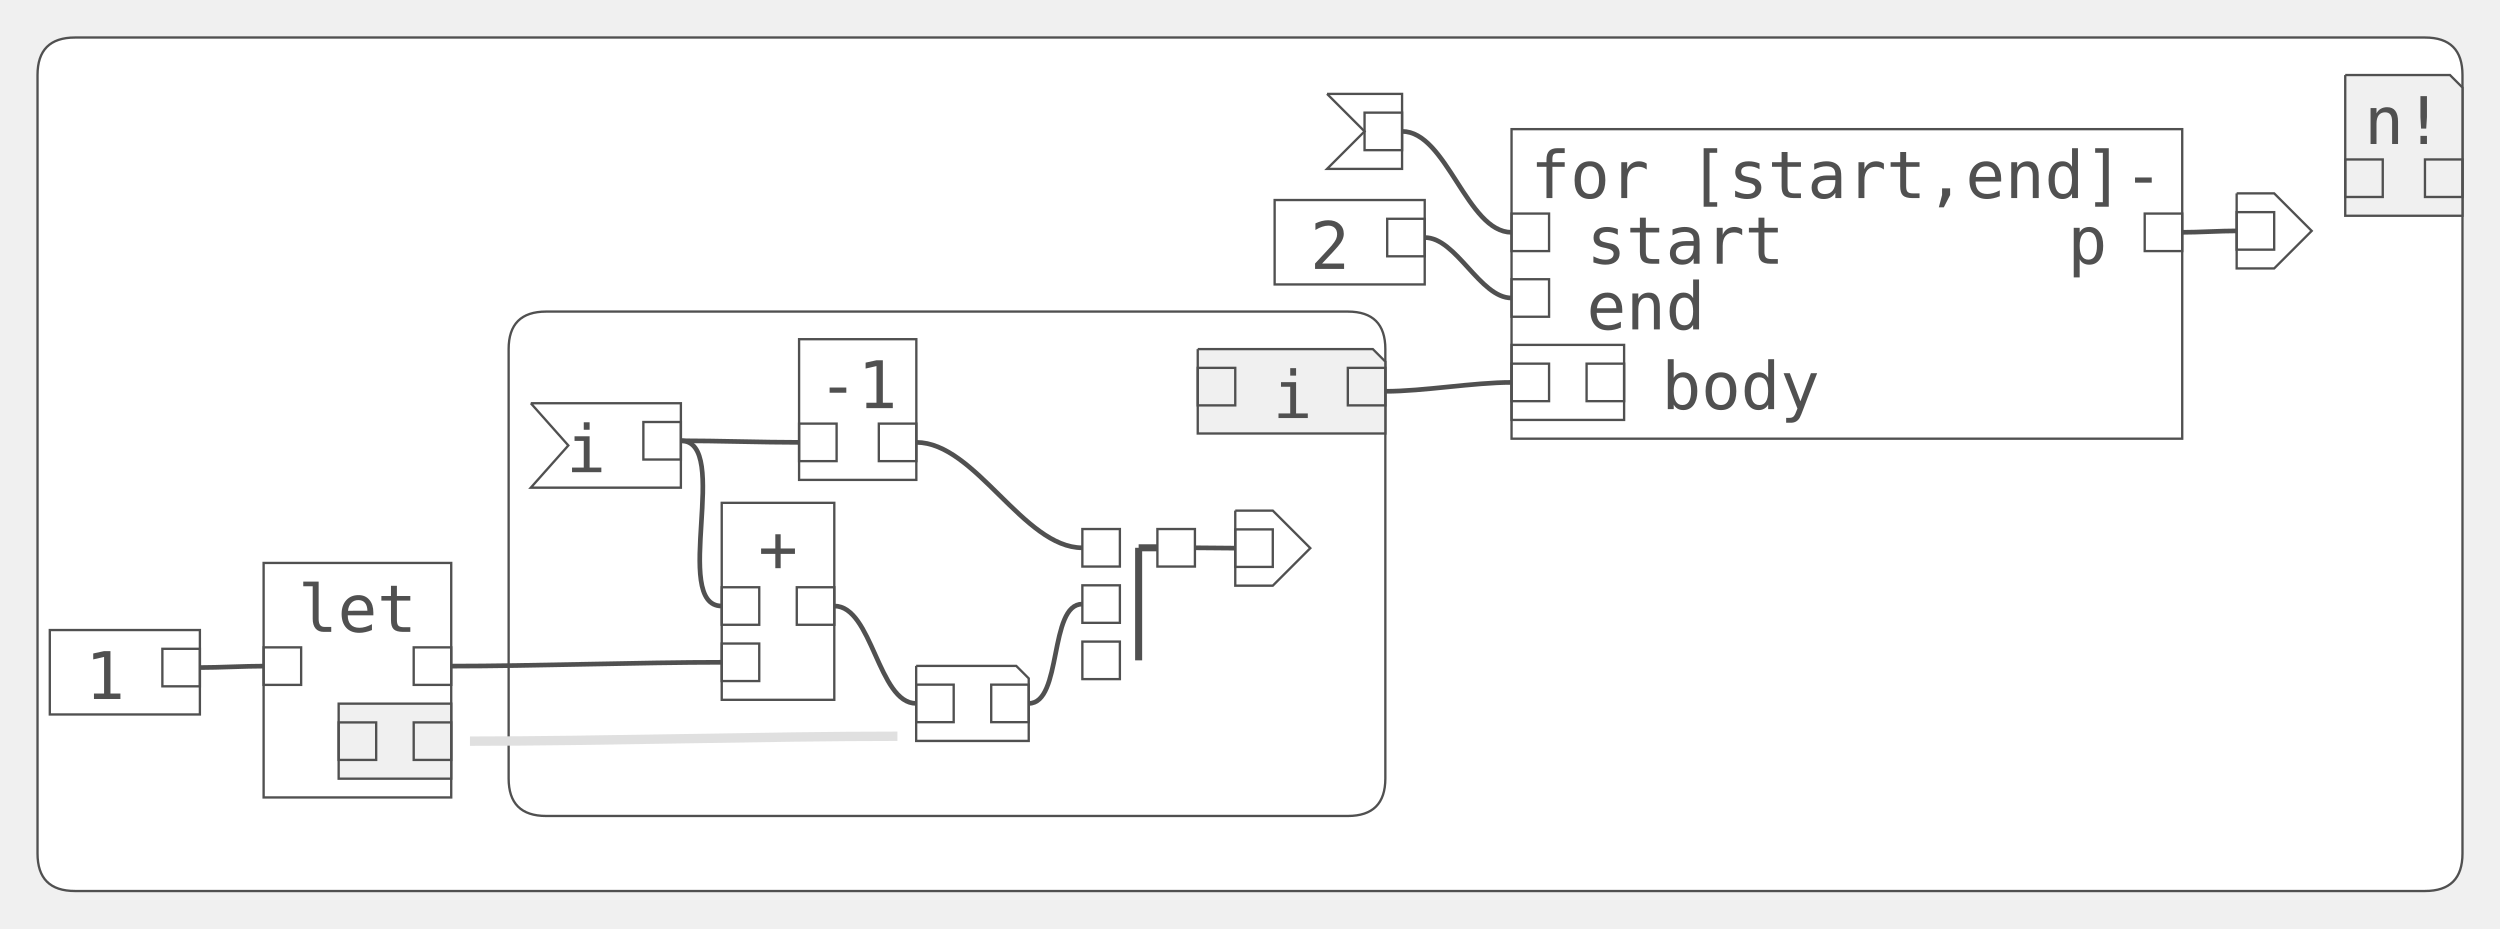
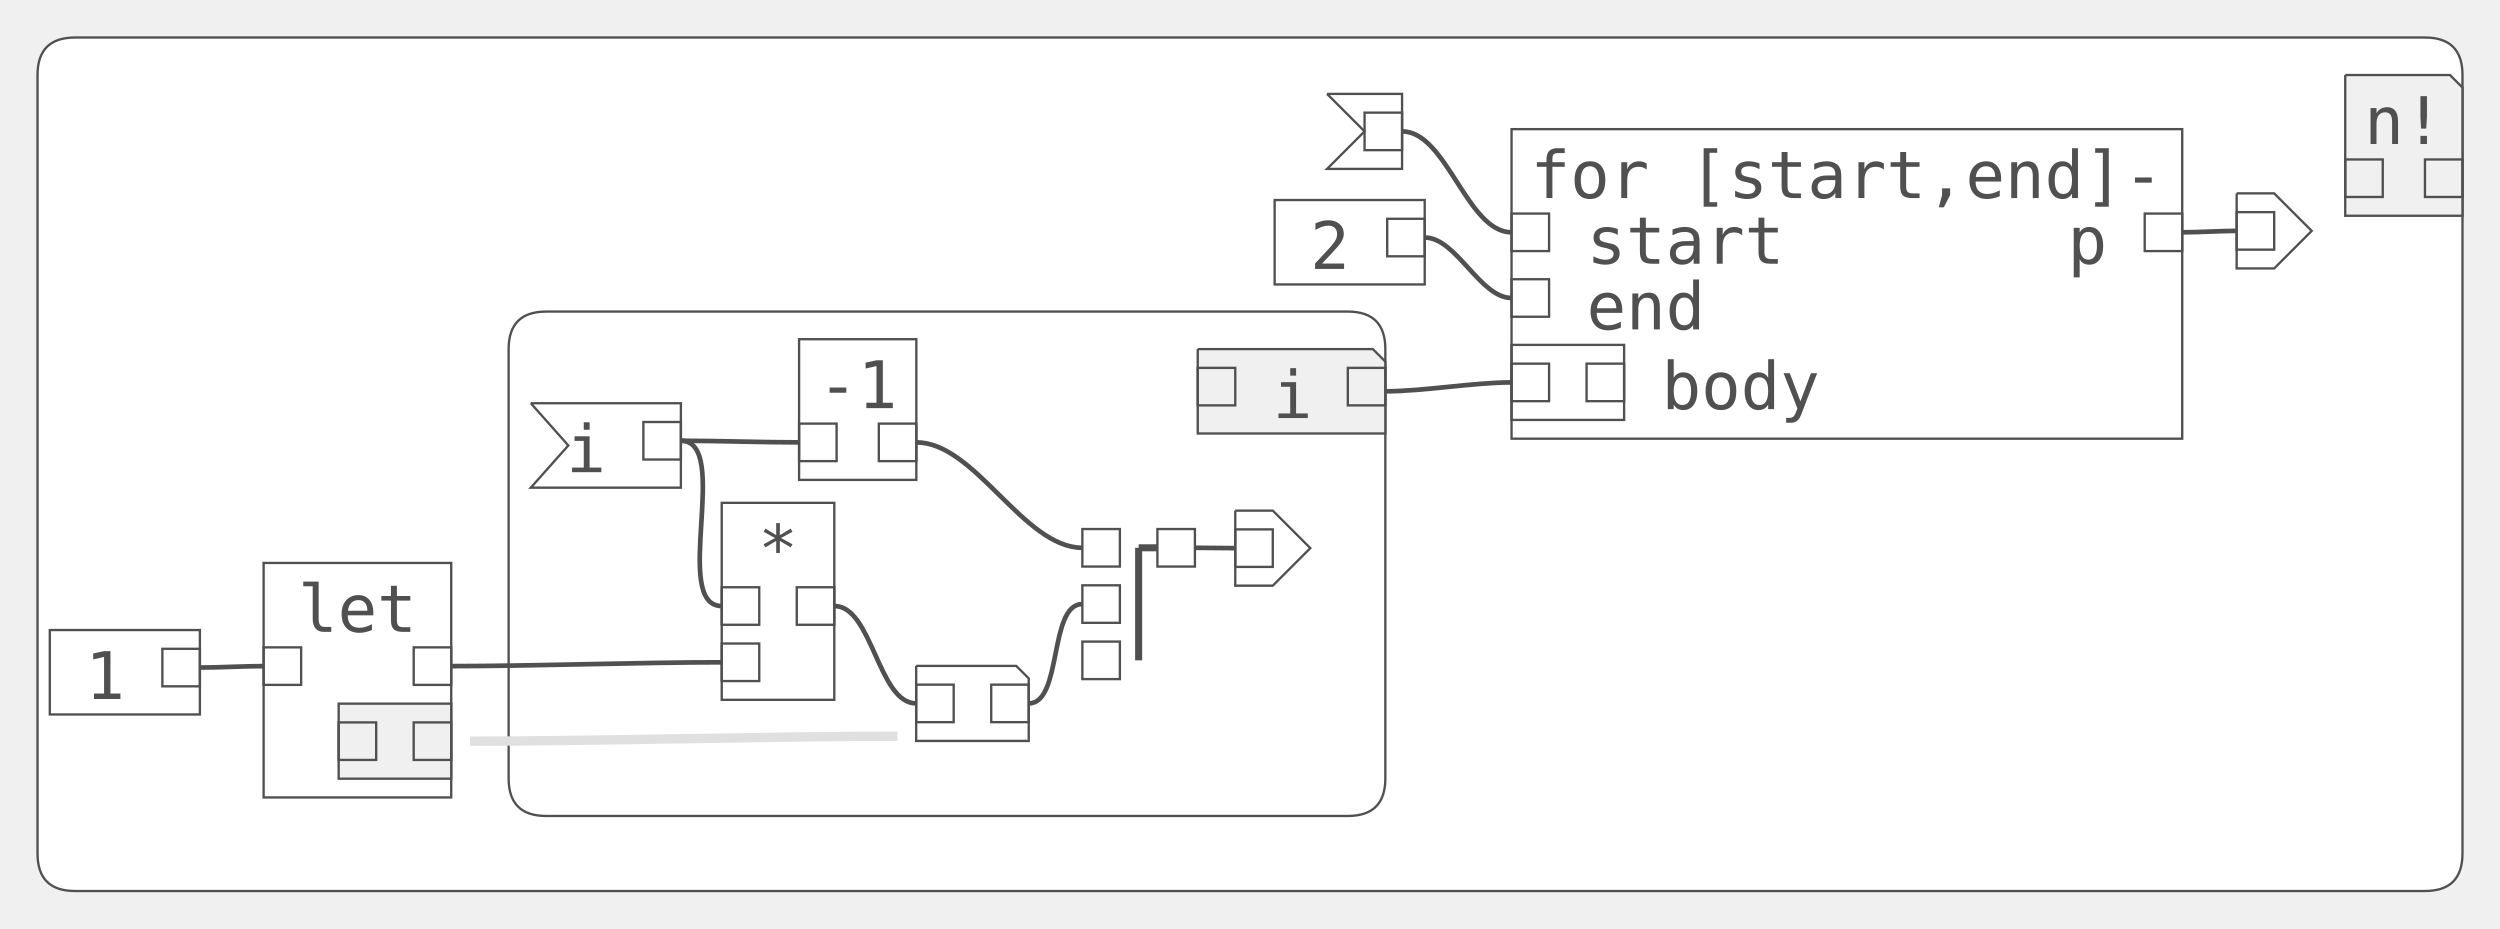
<svg xmlns="http://www.w3.org/2000/svg" version="1.1" width="533.043" height="197.978">
  <defs />
  <g transform="translate(-407.9816,-160.0361)">
    <g>
      <path fill="white" stroke="#505050" paint-order="fill stroke markers" d=" M 415.982 176.036 L 415.982 342.015 Q 415.982 350.015 423.982 350.015 L 925.025 350.015 Q 933.025 350.015 933.025 342.015 L 933.025 176.036 Q 933.025 168.036 925.025 168.036 L 423.982 168.036 Q 415.982 168.036 415.982 176.036" stroke-miterlimit="10" stroke-width="0.5" stroke-dasharray="" />
      <path fill="#F0F0F0" stroke="#505050" paint-order="fill stroke markers" d=" M 908.025 176.036 L 930.358 176.036 L 933.025 178.703 L 933.025 206.036 L 908.025 206.036 L 908.025 176.036" stroke-miterlimit="10" stroke-width="0.5" stroke-dasharray="" />
      <path fill="none" stroke="none" />
      <text fill="#505050" stroke="none" font-family="monospace" font-size="14px" font-style="normal" font-weight="normal" text-decoration="normal" x="920.525" y="194.036" text-anchor="middle" dominant-baseline="text-after-edge">n!</text>
      <path fill="none" stroke="#505050" paint-order="fill stroke markers" d=" M 908.025 194.036 L 916.025 194.036 L 916.025 202.036 L 908.025 202.036 L 908.025 194.036 Z" stroke-miterlimit="10" stroke-width="0.5" stroke-dasharray="" />
      <path fill="none" stroke="#505050" paint-order="fill stroke markers" d=" M 925.025 194.036 L 933.025 194.036 L 933.025 202.036 L 925.025 202.036 L 925.025 194.036 Z" stroke-miterlimit="10" stroke-width="0.5" stroke-dasharray="" />
      <path fill="white" stroke="#505050" paint-order="fill stroke markers" d=" M 884.876 201.267 L 892.876 201.267 L 900.876 209.267 L 892.876 217.267 L 884.876 217.267 L 884.876 201.267" stroke-miterlimit="10" stroke-width="0.5" stroke-dasharray="" />
      <path fill="none" stroke="none" />
      <path fill="none" stroke="#505050" paint-order="fill stroke markers" d=" M 884.876 205.267 L 892.876 205.267 L 892.876 213.267 L 884.876 213.267 L 884.876 205.267 Z" stroke-miterlimit="10" stroke-width="0.5" stroke-dasharray="" />
      <path fill="white" stroke="#505050" paint-order="fill stroke markers" d=" M 679.756 202.685 L 711.756 202.685 L 711.756 220.685 L 679.756 220.685 L 679.756 202.685 Z" stroke-miterlimit="10" stroke-width="0.5" stroke-dasharray="" />
      <path fill="#F0F0F0" stroke="none" paint-order="stroke fill markers" d="" />
      <path fill="none" stroke="none" />
      <path fill="none" stroke="#505050" paint-order="fill stroke markers" d=" M 703.756 206.685 L 711.756 206.685 L 711.756 214.685 L 703.756 214.685 L 703.756 206.685 Z" stroke-miterlimit="10" stroke-width="0.5" stroke-dasharray="" />
      <text fill="#505050" stroke="none" font-family="monospace" font-size="14px" font-style="normal" font-weight="normal" text-decoration="normal" x="695.756" y="220.685" text-anchor="end" dominant-baseline="text-after-edge">2</text>
      <path fill="white" stroke="#505050" paint-order="fill stroke markers" d=" M 690.927 180.052 L 706.927 180.052 L 706.927 196.052 L 690.927 196.052 L 698.927 188.052 L 690.927 180.052" stroke-miterlimit="10" stroke-width="0.5" stroke-dasharray="" />
      <path fill="none" stroke="none" />
      <path fill="none" stroke="#505050" paint-order="fill stroke markers" d=" M 698.927 184.052 L 706.927 184.052 L 706.927 192.052 L 698.927 192.052 L 698.927 184.052 Z" stroke-miterlimit="10" stroke-width="0.5" stroke-dasharray="" />
      <path fill="white" stroke="#505050" paint-order="fill stroke markers" d=" M 516.432 234.471 L 516.432 326.015 Q 516.432 334.015 524.432 334.015 L 695.361 334.015 Q 703.361 334.015 703.361 326.015 L 703.361 234.471 Q 703.361 226.471 695.361 226.471 L 524.432 226.471 Q 516.432 226.471 516.432 234.471" stroke-miterlimit="10" stroke-width="0.5" stroke-dasharray="" />
      <path fill="#F0F0F0" stroke="#505050" paint-order="fill stroke markers" d=" M 663.361 234.471 L 700.694 234.471 L 703.361 237.138 L 703.361 252.471 L 663.361 252.471 L 663.361 234.471" stroke-miterlimit="10" stroke-width="0.5" stroke-dasharray="" />
      <path fill="none" stroke="none" />
      <path fill="none" stroke="#505050" paint-order="fill stroke markers" d=" M 663.361 238.471 L 671.361 238.471 L 671.361 246.471 L 663.361 246.471 L 663.361 238.471 Z" stroke-miterlimit="10" stroke-width="0.5" stroke-dasharray="" />
      <text fill="#505050" stroke="none" font-family="monospace" font-size="14px" font-style="normal" font-weight="normal" text-decoration="normal" x="679.361" y="252.471" text-anchor="start" dominant-baseline="text-after-edge">i</text>
      <path fill="none" stroke="#505050" paint-order="fill stroke markers" d=" M 695.361 238.471 L 703.361 238.471 L 703.361 246.471 L 695.361 246.471 L 695.361 238.471 Z" stroke-miterlimit="10" stroke-width="0.5" stroke-dasharray="" />
      <path fill="white" stroke="#505050" paint-order="fill stroke markers" d=" M 521.158 246.015 L 553.158 246.015 L 553.158 264.015 L 521.158 264.015 L 529.158 255.015 L 521.158 246.015" stroke-miterlimit="10" stroke-width="0.5" stroke-dasharray="" />
      <path fill="none" stroke="none" />
      <path fill="none" stroke="#505050" paint-order="fill stroke markers" d=" M 545.158 250.015 L 553.158 250.015 L 553.158 258.015 L 545.158 258.015 L 545.158 250.015 Z" stroke-miterlimit="10" stroke-width="0.5" stroke-dasharray="" />
      <text fill="#505050" stroke="none" font-family="monospace" font-size="14px" font-style="normal" font-weight="normal" text-decoration="normal" x="537.158" y="264.015" text-anchor="end" dominant-baseline="text-after-edge">i</text>
      <path fill="none" stroke="#505050" paint-order="fill stroke markers" d=" M 650.759 276.835 L 650.759 300.835 M 650.759 276.835 L 654.759 276.835" stroke-miterlimit="10" stroke-width="1.5" stroke-dasharray="" />
      <path fill="none" stroke="none" />
      <path fill="none" stroke="#505050" paint-order="fill stroke markers" d=" M 638.759 272.835 L 646.759 272.835 L 646.759 280.835 L 638.759 280.835 L 638.759 272.835 Z" stroke-miterlimit="10" stroke-width="0.5" stroke-dasharray="" />
      <path fill="none" stroke="#505050" paint-order="fill stroke markers" d=" M 638.759 284.835 L 646.759 284.835 L 646.759 292.835 L 638.759 292.835 L 638.759 284.835 Z" stroke-miterlimit="10" stroke-width="0.5" stroke-dasharray="" />
      <path fill="none" stroke="#505050" paint-order="fill stroke markers" d=" M 638.759 296.835 L 646.759 296.835 L 646.759 304.835 L 638.759 304.835 L 638.759 296.835 Z" stroke-miterlimit="10" stroke-width="0.5" stroke-dasharray="" />
      <path fill="none" stroke="#505050" paint-order="fill stroke markers" d=" M 654.759 272.835 L 662.759 272.835 L 662.759 280.835 L 654.759 280.835 L 654.759 272.835 Z" stroke-miterlimit="10" stroke-width="0.5" stroke-dasharray="" />
      <path fill="white" stroke="#505050" paint-order="fill stroke markers" d=" M 671.361 268.911 L 679.361 268.911 L 687.361 276.911 L 679.361 284.911 L 671.361 284.911 L 671.361 268.911" stroke-miterlimit="10" stroke-width="0.5" stroke-dasharray="" />
      <path fill="none" stroke="none" />
      <path fill="none" stroke="#505050" paint-order="fill stroke markers" d=" M 671.361 272.911 L 679.361 272.911 L 679.361 280.911 L 671.361 280.911 L 671.361 272.911 Z" stroke-miterlimit="10" stroke-width="0.5" stroke-dasharray="" />
      <path fill="none" stroke="none" />
      <path fill="white" stroke="#505050" paint-order="fill stroke markers" d=" M 603.325 302.015 L 624.658 302.015 L 627.325 304.681 L 627.325 318.015 L 603.325 318.015 L 603.325 302.015" stroke-miterlimit="10" stroke-width="0.5" stroke-dasharray="" />
      <path fill="#F0F0F0" stroke="none" paint-order="stroke fill markers" d="" />
      <path fill="none" stroke="none" />
      <path fill="none" stroke="#505050" paint-order="fill stroke markers" d=" M 603.325 306.015 L 611.325 306.015 L 611.325 314.015 L 603.325 314.015 L 603.325 306.015 Z" stroke-miterlimit="10" stroke-width="0.5" stroke-dasharray="" />
      <path fill="none" stroke="#505050" paint-order="fill stroke markers" d=" M 619.325 306.015 L 627.325 306.015 L 627.325 314.015 L 619.325 314.015 L 619.325 306.015 Z" stroke-miterlimit="10" stroke-width="0.5" stroke-dasharray="" />
      <path fill="white" stroke="#505050" paint-order="fill stroke markers" d=" M 561.867 267.249 L 585.867 267.249 L 585.867 309.249 L 561.867 309.249 L 561.867 267.249 Z" stroke-miterlimit="10" stroke-width="0.5" stroke-dasharray="" />
      <path fill="#F0F0F0" stroke="none" paint-order="stroke fill markers" d="" />
      <path fill="none" stroke="none" />
-       <text fill="#505050" stroke="none" font-family="monospace" font-size="14px" font-style="normal" font-weight="normal" text-decoration="normal" x="573.867" y="285.249" text-anchor="middle" dominant-baseline="text-after-edge">+</text>
+       <text fill="#505050" stroke="none" font-family="monospace" font-size="14px" font-style="normal" font-weight="normal" text-decoration="normal" x="573.867" y="285.249" text-anchor="middle" dominant-baseline="text-after-edge">*</text>
      <path fill="none" stroke="#505050" paint-order="fill stroke markers" d=" M 561.867 285.249 L 569.867 285.249 L 569.867 293.249 L 561.867 293.249 L 561.867 285.249 Z" stroke-miterlimit="10" stroke-width="0.5" stroke-dasharray="" />
      <path fill="none" stroke="#505050" paint-order="fill stroke markers" d=" M 561.867 297.249 L 569.867 297.249 L 569.867 305.249 L 561.867 305.249 L 561.867 297.249 Z" stroke-miterlimit="10" stroke-width="0.5" stroke-dasharray="" />
      <path fill="none" stroke="#505050" paint-order="fill stroke markers" d=" M 577.867 285.249 L 585.867 285.249 L 585.867 293.249 L 577.867 293.249 L 577.867 285.249 Z" stroke-miterlimit="10" stroke-width="0.5" stroke-dasharray="" />
      <path fill="white" stroke="#505050" paint-order="fill stroke markers" d=" M 578.36 232.358 L 603.36 232.358 L 603.36 262.358 L 578.36 262.358 L 578.36 232.358 Z" stroke-miterlimit="10" stroke-width="0.5" stroke-dasharray="" />
      <path fill="#F0F0F0" stroke="none" paint-order="stroke fill markers" d="" />
      <path fill="none" stroke="none" />
      <text fill="#505050" stroke="none" font-family="monospace" font-size="14px" font-style="normal" font-weight="normal" text-decoration="normal" x="590.86" y="250.358" text-anchor="middle" dominant-baseline="text-after-edge">-1</text>
      <path fill="none" stroke="#505050" paint-order="fill stroke markers" d=" M 578.36 250.358 L 586.36 250.358 L 586.36 258.358 L 578.36 258.358 L 578.36 250.358 Z" stroke-miterlimit="10" stroke-width="0.5" stroke-dasharray="" />
      <path fill="none" stroke="#505050" paint-order="fill stroke markers" d=" M 595.36 250.358 L 603.36 250.358 L 603.36 258.358 L 595.36 258.358 L 595.36 250.358 Z" stroke-miterlimit="10" stroke-width="0.5" stroke-dasharray="" />
      <path fill="white" stroke="#505050" paint-order="fill stroke markers" d=" M 464.189 280.065 L 504.189 280.065 L 504.189 330.065 L 464.189 330.065 L 464.189 280.065 Z" stroke-miterlimit="10" stroke-width="0.5" stroke-dasharray="" />
      <path fill="#F0F0F0" stroke="none" paint-order="stroke fill markers" d=" M 480.189 310.065 L 504.189 310.065 L 504.189 326.065 L 480.189 326.065 L 480.189 310.065 Z" />
      <path fill="none" stroke="none" />
      <text fill="#505050" stroke="none" font-family="monospace" font-size="14px" font-style="normal" font-weight="normal" text-decoration="normal" x="484.189" y="298.065" text-anchor="middle" dominant-baseline="text-after-edge">let</text>
      <path fill="none" stroke="#505050" paint-order="fill stroke markers" d=" M 464.189 298.065 L 472.189 298.065 L 472.189 306.065 L 464.189 306.065 L 464.189 298.065 Z" stroke-miterlimit="10" stroke-width="0.5" stroke-dasharray="" />
      <path fill="none" stroke="#505050" paint-order="fill stroke markers" d=" M 496.189 298.065 L 504.189 298.065 L 504.189 306.065 L 496.189 306.065 L 496.189 298.065 Z" stroke-miterlimit="10" stroke-width="0.5" stroke-dasharray="" />
      <path fill="none" stroke="#505050" paint-order="fill stroke markers" d=" M 480.189 310.065 L 504.189 310.065 L 504.189 326.065 L 480.189 326.065 L 480.189 310.065 Z" stroke-miterlimit="10" stroke-width="0.5" stroke-dasharray="" />
      <path fill="none" stroke="none" />
      <path fill="none" stroke="#505050" paint-order="fill stroke markers" d=" M 480.189 314.065 L 488.189 314.065 L 488.189 322.065 L 480.189 322.065 L 480.189 314.065 Z" stroke-miterlimit="10" stroke-width="0.5" stroke-dasharray="" />
      <path fill="none" stroke="#505050" paint-order="fill stroke markers" d=" M 496.189 314.065 L 504.189 314.065 L 504.189 322.065 L 496.189 322.065 L 496.189 314.065 Z" stroke-miterlimit="10" stroke-width="0.5" stroke-dasharray="" />
      <path fill="white" stroke="#505050" paint-order="fill stroke markers" d=" M 418.602 294.372 L 450.602 294.372 L 450.602 312.372 L 418.602 312.372 L 418.602 294.372 Z" stroke-miterlimit="10" stroke-width="0.5" stroke-dasharray="" />
      <path fill="#F0F0F0" stroke="none" paint-order="stroke fill markers" d="" />
      <path fill="none" stroke="none" />
      <path fill="none" stroke="#505050" paint-order="fill stroke markers" d=" M 442.602 298.372 L 450.602 298.372 L 450.602 306.372 L 442.602 306.372 L 442.602 298.372 Z" stroke-miterlimit="10" stroke-width="0.5" stroke-dasharray="" />
      <text fill="#505050" stroke="none" font-family="monospace" font-size="14px" font-style="normal" font-weight="normal" text-decoration="normal" x="434.602" y="312.372" text-anchor="end" dominant-baseline="text-after-edge">1</text>
      <path fill="white" stroke="#505050" paint-order="fill stroke markers" d=" M 730.269 187.572 L 873.269 187.572 L 873.269 253.572 L 730.269 253.572 L 730.269 187.572 Z" stroke-miterlimit="10" stroke-width="0.5" stroke-dasharray="" />
      <path fill="#F0F0F0" stroke="none" paint-order="stroke fill markers" d="" />
      <path fill="none" stroke="none" />
      <text fill="#505050" stroke="none" font-family="monospace" font-size="14px" font-style="normal" font-weight="normal" text-decoration="normal" x="801.769" y="205.572" text-anchor="middle" dominant-baseline="text-after-edge">for [start,end]-</text>
      <path fill="none" stroke="#505050" paint-order="fill stroke markers" d=" M 730.269 205.572 L 738.269 205.572 L 738.269 213.572 L 730.269 213.572 L 730.269 205.572 Z" stroke-miterlimit="10" stroke-width="0.5" stroke-dasharray="" />
      <text fill="#505050" stroke="none" font-family="monospace" font-size="14px" font-style="normal" font-weight="normal" text-decoration="normal" x="746.269" y="219.572" text-anchor="start" dominant-baseline="text-after-edge">start</text>
      <path fill="none" stroke="#505050" paint-order="fill stroke markers" d=" M 730.269 219.572 L 738.269 219.572 L 738.269 227.572 L 730.269 227.572 L 730.269 219.572 Z" stroke-miterlimit="10" stroke-width="0.5" stroke-dasharray="" />
      <text fill="#505050" stroke="none" font-family="monospace" font-size="14px" font-style="normal" font-weight="normal" text-decoration="normal" x="746.269" y="233.572" text-anchor="start" dominant-baseline="text-after-edge">end</text>
      <path fill="none" stroke="#505050" paint-order="fill stroke markers" d=" M 730.269 233.572 L 754.269 233.572 L 754.269 249.572 L 730.269 249.572 L 730.269 233.572 Z" stroke-miterlimit="10" stroke-width="0.5" stroke-dasharray="" />
      <path fill="none" stroke="none" />
      <path fill="none" stroke="#505050" paint-order="fill stroke markers" d=" M 730.269 237.572 L 738.269 237.572 L 738.269 245.572 L 730.269 245.572 L 730.269 237.572 Z" stroke-miterlimit="10" stroke-width="0.5" stroke-dasharray="" />
      <path fill="none" stroke="#505050" paint-order="fill stroke markers" d=" M 746.269 237.572 L 754.269 237.572 L 754.269 245.572 L 746.269 245.572 L 746.269 237.572 Z" stroke-miterlimit="10" stroke-width="0.5" stroke-dasharray="" />
      <text fill="#505050" stroke="none" font-family="monospace" font-size="14px" font-style="normal" font-weight="normal" text-decoration="normal" x="762.269" y="250.572" text-anchor="start" dominant-baseline="text-after-edge">body</text>
      <path fill="none" stroke="#505050" paint-order="fill stroke markers" d=" M 865.269 205.572 L 873.269 205.572 L 873.269 213.572 L 865.269 213.572 L 865.269 205.572 Z" stroke-miterlimit="10" stroke-width="0.5" stroke-dasharray="" />
      <text fill="#505050" stroke="none" font-family="monospace" font-size="14px" font-style="normal" font-weight="normal" text-decoration="normal" x="857.269" y="219.572" text-anchor="end" dominant-baseline="text-after-edge">p</text>
      <path fill="none" stroke="none" />
      <path fill="none" stroke="#e0e0e0" paint-order="fill stroke markers" d=" M 508.189 318.065 C 535.531 318.065 571.982 317.015 599.325 317.015" stroke-miterlimit="10" stroke-width="2" stroke-dasharray="" />
      <path fill="none" stroke="#505050" paint-order="fill stroke markers" d=" M 706.927 188.052 C 716.451 188.052 720.745 209.572 730.269 209.572" stroke-miterlimit="10" stroke-dasharray="" />
      <path fill="none" stroke="#505050" paint-order="fill stroke markers" d=" M 873.269 209.572 C 876.753 209.572 881.393 209.267 884.876 209.267" stroke-miterlimit="10" stroke-dasharray="" />
      <path fill="none" stroke="#505050" paint-order="fill stroke markers" d=" M 703.361 243.471 C 711.453 243.471 722.177 241.572 730.269 241.572" stroke-miterlimit="10" stroke-dasharray="" />
      <path fill="none" stroke="#505050" paint-order="fill stroke markers" d=" M 711.756 210.685 C 718.523 210.685 723.502 223.572 730.269 223.572" stroke-miterlimit="10" stroke-dasharray="" />
      <path fill="none" stroke="#505050" paint-order="fill stroke markers" d=" M 504.189 302.065 C 521.494 302.065 544.562 301.249 561.867 301.249" stroke-miterlimit="10" stroke-dasharray="" />
      <path fill="none" stroke="#505050" paint-order="fill stroke markers" d=" M 450.602 302.372 C 454.679 302.372 460.112 302.065 464.189 302.065" stroke-miterlimit="10" stroke-dasharray="" />
      <path fill="none" stroke="#505050" paint-order="fill stroke markers" d=" M 662.759 276.835 C 665.339 276.835 668.78 276.911 671.361 276.911" stroke-miterlimit="10" stroke-dasharray="" />
      <path fill="none" stroke="#505050" paint-order="fill stroke markers" d=" M 603.36 254.358 C 615.94 254.358 626.179 276.835 638.759 276.835" stroke-miterlimit="10" stroke-dasharray="" />
      <path fill="none" stroke="#505050" paint-order="fill stroke markers" d=" M 553.158 254.015 C 560.72 254.015 570.799 254.358 578.36 254.358" stroke-miterlimit="10" stroke-dasharray="" />
      <path fill="none" stroke="#505050" paint-order="fill stroke markers" d=" M 553.158 254.015 C 564.047 254.015 550.979 289.249 561.867 289.249" stroke-miterlimit="10" stroke-dasharray="" />
      <path fill="none" stroke="#505050" paint-order="fill stroke markers" d=" M 627.325 310.015 C 634.545 310.015 631.538 288.835 638.759 288.835" stroke-miterlimit="10" stroke-dasharray="" />
      <path fill="none" stroke="#505050" paint-order="fill stroke markers" d=" M 585.867 289.249 C 594.006 289.249 595.186 310.015 603.325 310.015" stroke-miterlimit="10" stroke-dasharray="" />
    </g>
  </g>
</svg>
